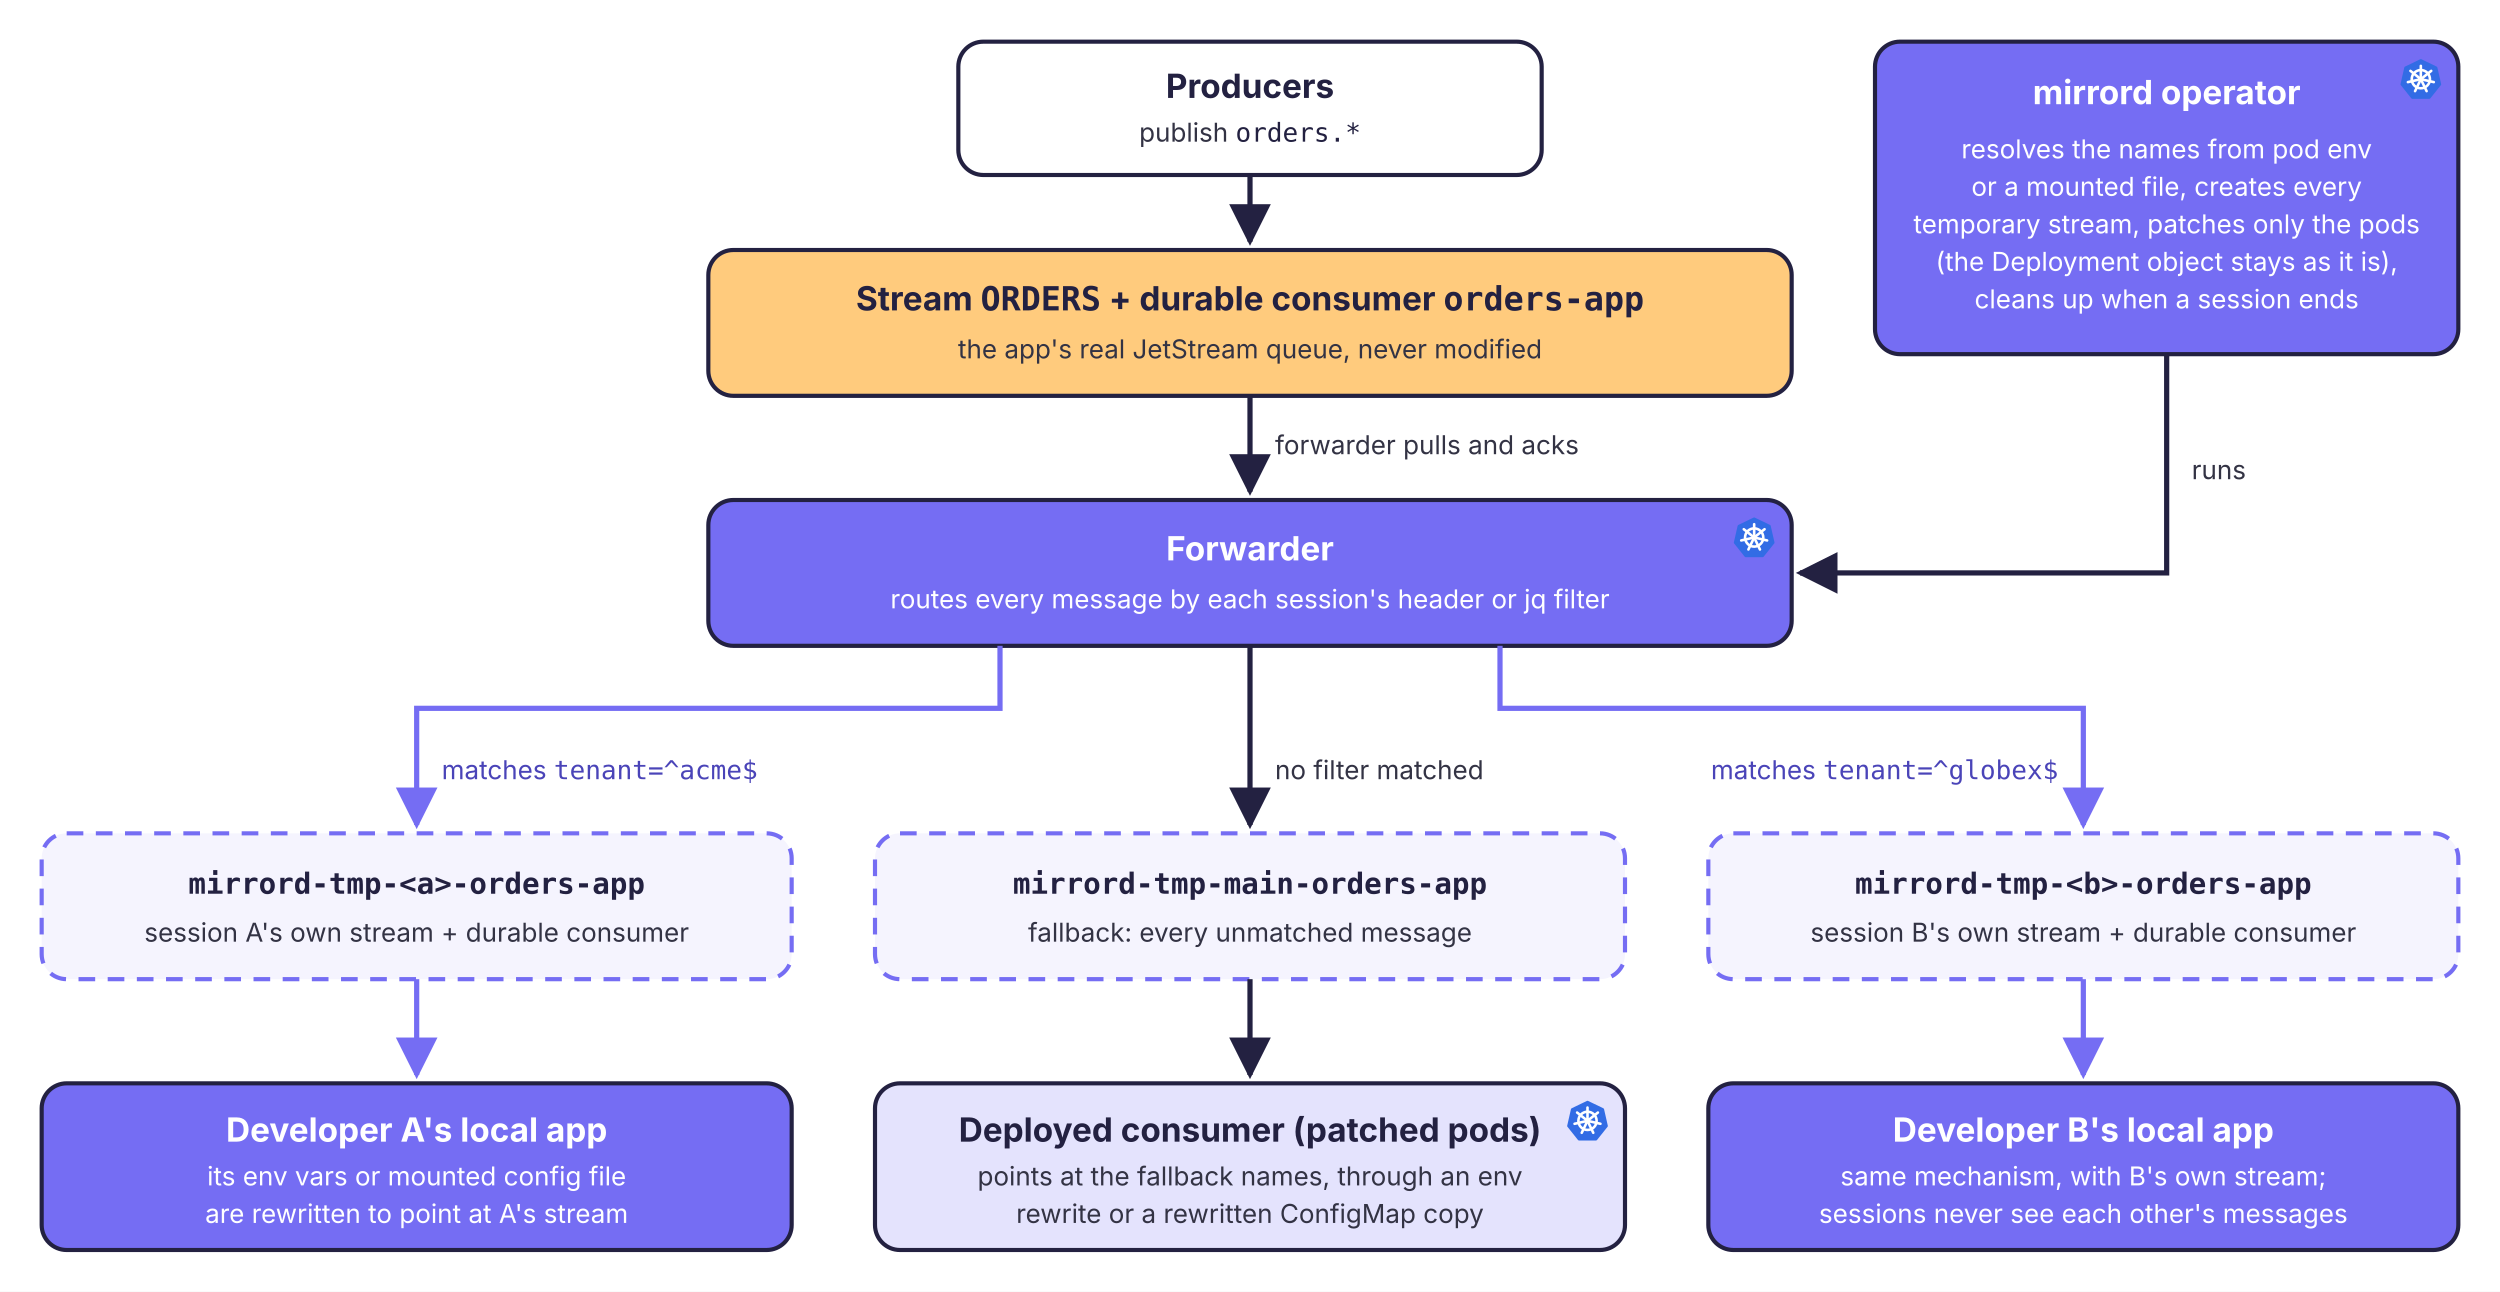
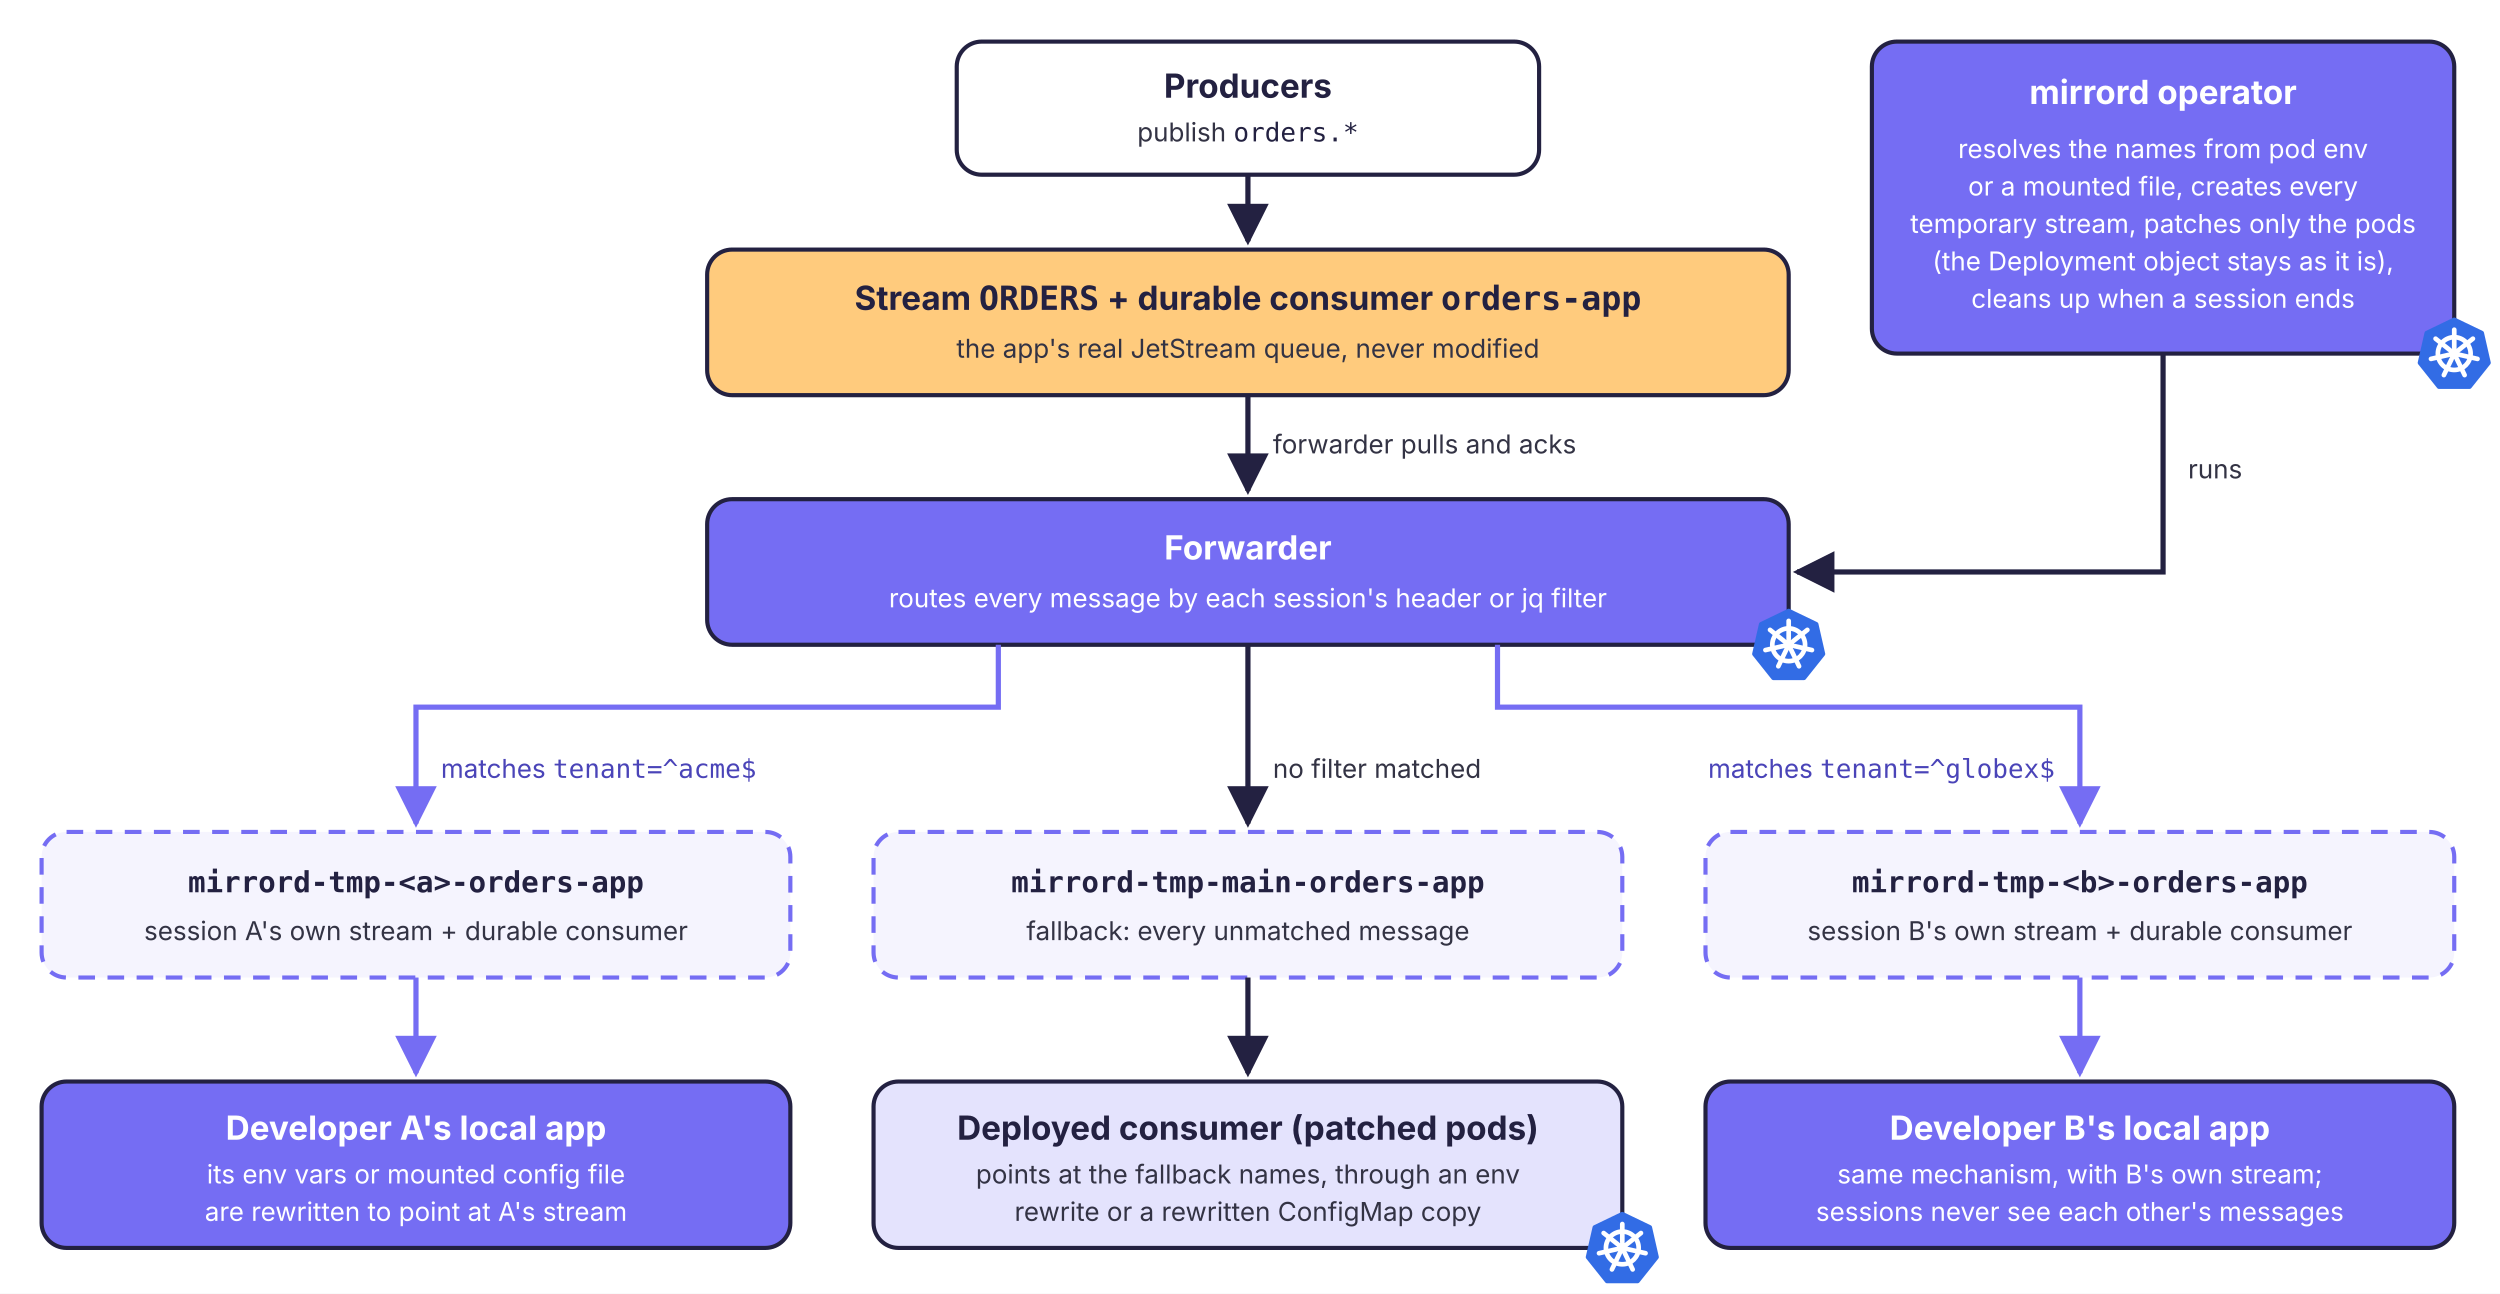
- <svg xmlns="http://www.w3.org/2000/svg" viewBox="0 0 1200 620" width="1200" height="620" font-family="Inter, Helvetica, Arial, sans-serif" role="img" aria-labelledby="t d">
+ <svg xmlns="http://www.w3.org/2000/svg" viewBox="0 0 1202 622" width="1202" height="622" font-family="Inter, Helvetica, Arial, sans-serif" role="img" aria-labelledby="t d">
  <defs>
    <marker id="arrow" viewBox="0 0 10 10" refX="9" refY="5" markerWidth="8" markerHeight="8" orient="auto-start-reverse">
      <path d="M0 0 L10 5 L0 10 z" fill="#232141" />
    </marker>
    <marker id="arrow-purple" viewBox="0 0 10 10" refX="9" refY="5" markerWidth="8" markerHeight="8" orient="auto-start-reverse">
      <path d="M0 0 L10 5 L0 10 z" fill="#756DF3" />
    </marker>
    <symbol id="k8s" viewBox="0 0 32 32">
      <polygon points="16.00,1.60 27.73,7.25 30.62,19.94 22.51,30.11 9.49,30.11 1.38,19.94 4.27,7.25" fill="#326CE5" stroke="#326CE5" stroke-width="2" stroke-linejoin="round" />
      <g fill="none" stroke="#ffffff" stroke-width="2" stroke-linecap="round">
        <circle cx="16" cy="16" r="7" />
        <line x1="16.00" y1="13.40" x2="16.00" y2="5.80" />
        <line x1="18.03" y1="14.38" x2="23.97" y2="9.64" />
        <line x1="18.53" y1="16.58" x2="25.94" y2="18.27" />
        <line x1="17.13" y1="18.34" x2="20.43" y2="25.19" />
        <line x1="14.87" y1="18.34" x2="11.57" y2="25.19" />
        <line x1="13.47" y1="16.58" x2="6.06" y2="18.27" />
        <line x1="13.97" y1="14.38" x2="8.03" y2="9.64" />
      </g>
      <circle cx="16" cy="16" r="2.4" fill="#ffffff" />
    </symbol>
  </defs>
-   <rect x="0" y="0" width="1200" height="620" fill="#ffffff" />
+   <rect x="0" y="0" width="1202" height="622" fill="#ffffff" />
  <rect x="460" y="20" width="280" height="64" rx="12" fill="#ffffff" stroke="#232141" stroke-width="2" />
  <text x="600" y="47" font-size="16" font-weight="700" fill="#232141" text-anchor="middle">Producers</text>
  <text x="600" y="68" font-size="12.5" fill="#333344" text-anchor="middle">publish <tspan font-family="Menlo, Consolas, monospace" fill="#232141">orders.*</tspan>
  </text>
  <line x1="600" y1="84" x2="600" y2="116" stroke="#232141" stroke-width="2.5" marker-end="url(#arrow)" />
  <rect x="340" y="120" width="520" height="70" rx="12" fill="#FFCB7D" stroke="#232141" stroke-width="2" />
  <text x="600" y="149" font-size="16" font-weight="700" fill="#232141" text-anchor="middle">Stream <tspan font-family="Menlo, Consolas, monospace">ORDERS</tspan> + durable consumer <tspan font-family="Menlo, Consolas, monospace">orders-app</tspan>
  </text>
  <text x="600" y="172" font-size="12.5" fill="#333344" text-anchor="middle">the app's real JetStream queue, never modified</text>
  <line x1="600" y1="190" x2="600" y2="236" stroke="#232141" stroke-width="2.5" marker-end="url(#arrow)" />
  <text x="612" y="218" font-size="12.5" fill="#333344">forwarder pulls and acks</text>
  <rect x="900" y="20" width="280" height="150" rx="12" fill="#756DF3" stroke="#232141" stroke-width="2" />
  <text x="1040" y="50" font-size="16" font-weight="700" fill="#ffffff" text-anchor="middle">mirrord operator</text>
  <text x="1040" y="76" font-size="12.5" fill="#ffffff" text-anchor="middle">resolves the names from pod env</text>
  <text x="1040" y="94" font-size="12.5" fill="#ffffff" text-anchor="middle">or a mounted file, creates every</text>
  <text x="1040" y="112" font-size="12.5" fill="#ffffff" text-anchor="middle">temporary stream, patches only the pods</text>
  <text x="1040" y="130" font-size="12.5" fill="#ffffff" text-anchor="middle">(the Deployment object stays as it is),</text>
  <text x="1040" y="148" font-size="12.5" fill="#ffffff" text-anchor="middle">cleans up when a session ends</text>
  <polyline points="1040,170 1040,275 864,275" fill="none" stroke="#232141" stroke-width="2.5" marker-end="url(#arrow)" />
  <text x="1052" y="230" font-size="12.5" fill="#333344">runs</text>
  <rect x="340" y="240" width="520" height="70" rx="12" fill="#756DF3" stroke="#232141" stroke-width="2" />
  <text x="600" y="269" font-size="16" font-weight="700" fill="#ffffff" text-anchor="middle">Forwarder</text>
  <text x="600" y="292" font-size="12.5" fill="#ffffff" text-anchor="middle">routes every message by each session's header or jq filter</text>
  <polyline points="480,310 480,340 200,340 200,396" fill="none" stroke="#756DF3" stroke-width="2.5" marker-end="url(#arrow-purple)" />
  <text x="212" y="374" font-size="12.5" fill="#4a44b8">matches <tspan font-family="Menlo, Consolas, monospace">tenant=^acme$</tspan>
  </text>
  <line x1="600" y1="310" x2="600" y2="396" stroke="#232141" stroke-width="2.5" marker-end="url(#arrow)" />
  <text x="612" y="374" font-size="12.5" fill="#333344">no filter matched</text>
  <polyline points="720,310 720,340 1000,340 1000,396" fill="none" stroke="#756DF3" stroke-width="2.5" marker-end="url(#arrow-purple)" />
  <text x="988" y="374" font-size="12.5" fill="#4a44b8" text-anchor="end">matches <tspan font-family="Menlo, Consolas, monospace">tenant=^globex$</tspan>
  </text>
  <rect x="20" y="400" width="360" height="70" rx="12" fill="#F5F4FE" stroke="#756DF3" stroke-width="2" stroke-dasharray="8 6" />
  <text x="200" y="429" font-size="14" font-weight="700" font-family="Menlo, Consolas, monospace" fill="#232141" text-anchor="middle">mirrord-tmp-&lt;a&gt;-orders-app</text>
  <text x="200" y="452" font-size="12.5" fill="#333344" text-anchor="middle">session A's own stream + durable consumer</text>
  <rect x="420" y="400" width="360" height="70" rx="12" fill="#F5F4FE" stroke="#756DF3" stroke-width="2" stroke-dasharray="8 6" />
  <text x="600" y="429" font-size="14" font-weight="700" font-family="Menlo, Consolas, monospace" fill="#232141" text-anchor="middle">mirrord-tmp-main-orders-app</text>
  <text x="600" y="452" font-size="12.5" fill="#333344" text-anchor="middle">fallback: every unmatched message</text>
  <rect x="820" y="400" width="360" height="70" rx="12" fill="#F5F4FE" stroke="#756DF3" stroke-width="2" stroke-dasharray="8 6" />
  <text x="1000" y="429" font-size="14" font-weight="700" font-family="Menlo, Consolas, monospace" fill="#232141" text-anchor="middle">mirrord-tmp-&lt;b&gt;-orders-app</text>
  <text x="1000" y="452" font-size="12.5" fill="#333344" text-anchor="middle">session B's own stream + durable consumer</text>
  <line x1="200" y1="470" x2="200" y2="516" stroke="#756DF3" stroke-width="2.5" marker-end="url(#arrow-purple)" />
  <line x1="600" y1="470" x2="600" y2="516" stroke="#232141" stroke-width="2.5" marker-end="url(#arrow)" />
  <line x1="1000" y1="470" x2="1000" y2="516" stroke="#756DF3" stroke-width="2.5" marker-end="url(#arrow-purple)" />
  <rect x="20" y="520" width="360" height="80" rx="12" fill="#756DF3" stroke="#232141" stroke-width="2" />
  <text x="200" y="548" font-size="16" font-weight="700" fill="#ffffff" text-anchor="middle">Developer A's local app</text>
  <text x="200" y="569" font-size="12.5" fill="#ffffff" text-anchor="middle">its env vars or mounted config file</text>
  <text x="200" y="587" font-size="12.5" fill="#ffffff" text-anchor="middle">are rewritten to point at A's stream</text>
  <rect x="420" y="520" width="360" height="80" rx="12" fill="#E4E3FD" stroke="#232141" stroke-width="2" />
  <text x="600" y="548" font-size="16" font-weight="700" fill="#232141" text-anchor="middle">Deployed consumer (patched pods)</text>
  <text x="600" y="569" font-size="12.5" fill="#333344" text-anchor="middle">points at the fallback names, through an env</text>
  <text x="600" y="587" font-size="12.5" fill="#333344" text-anchor="middle">rewrite or a rewritten ConfigMap copy</text>
  <rect x="820" y="520" width="360" height="80" rx="12" fill="#756DF3" stroke="#232141" stroke-width="2" />
  <text x="1000" y="548" font-size="16" font-weight="700" fill="#ffffff" text-anchor="middle">Developer B's local app</text>
  <text x="1000" y="569" font-size="12.5" fill="#ffffff" text-anchor="middle">same mechanism, with B's own stream;</text>
  <text x="1000" y="587" font-size="12.5" fill="#ffffff" text-anchor="middle">sessions never see each other's messages</text>
-   <use href="#k8s" x="1152" y="28" width="20" height="20" />
-   <use href="#k8s" x="832" y="248" width="20" height="20" />
-   <use href="#k8s" x="752" y="528" width="20" height="20" />
+   <use href="#k8s" x="1162" y="152" width="36" height="36" />
+   <use href="#k8s" x="842" y="292" width="36" height="36" />
+   <use href="#k8s" x="762" y="582" width="36" height="36" />
</svg>
